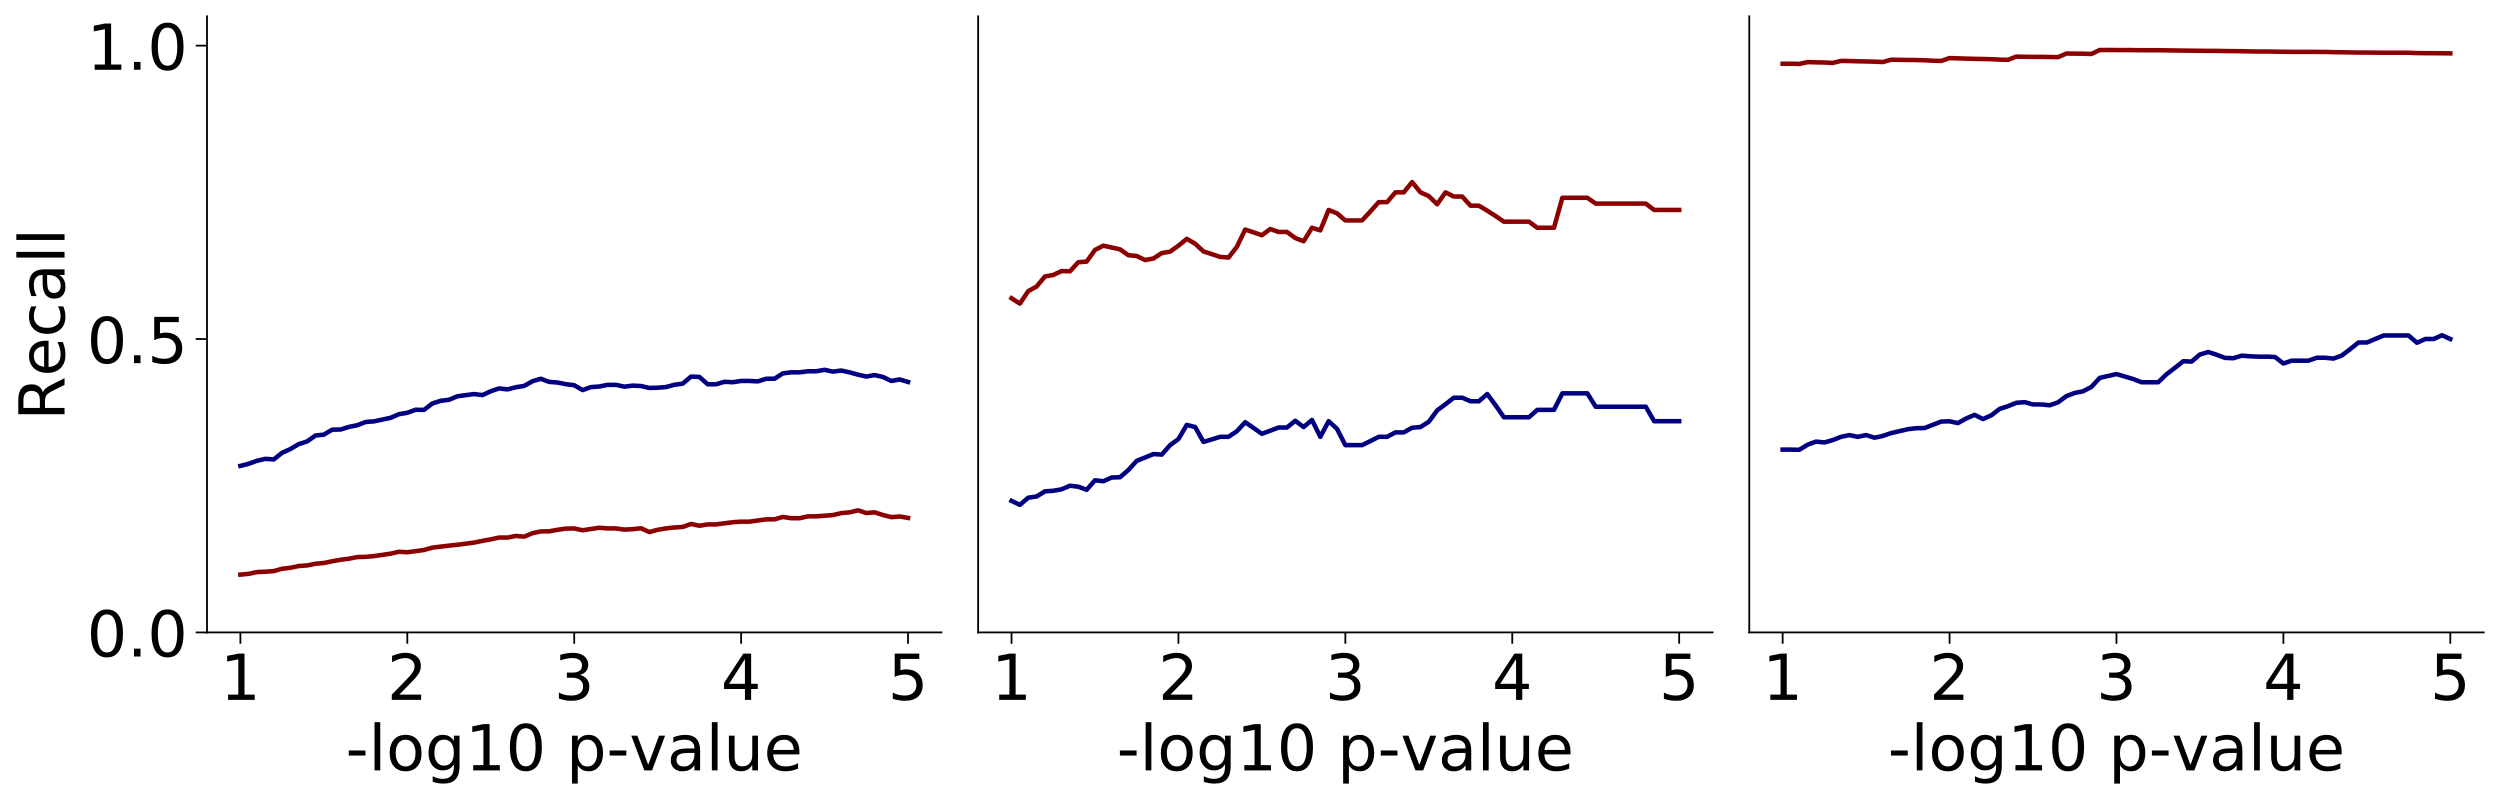
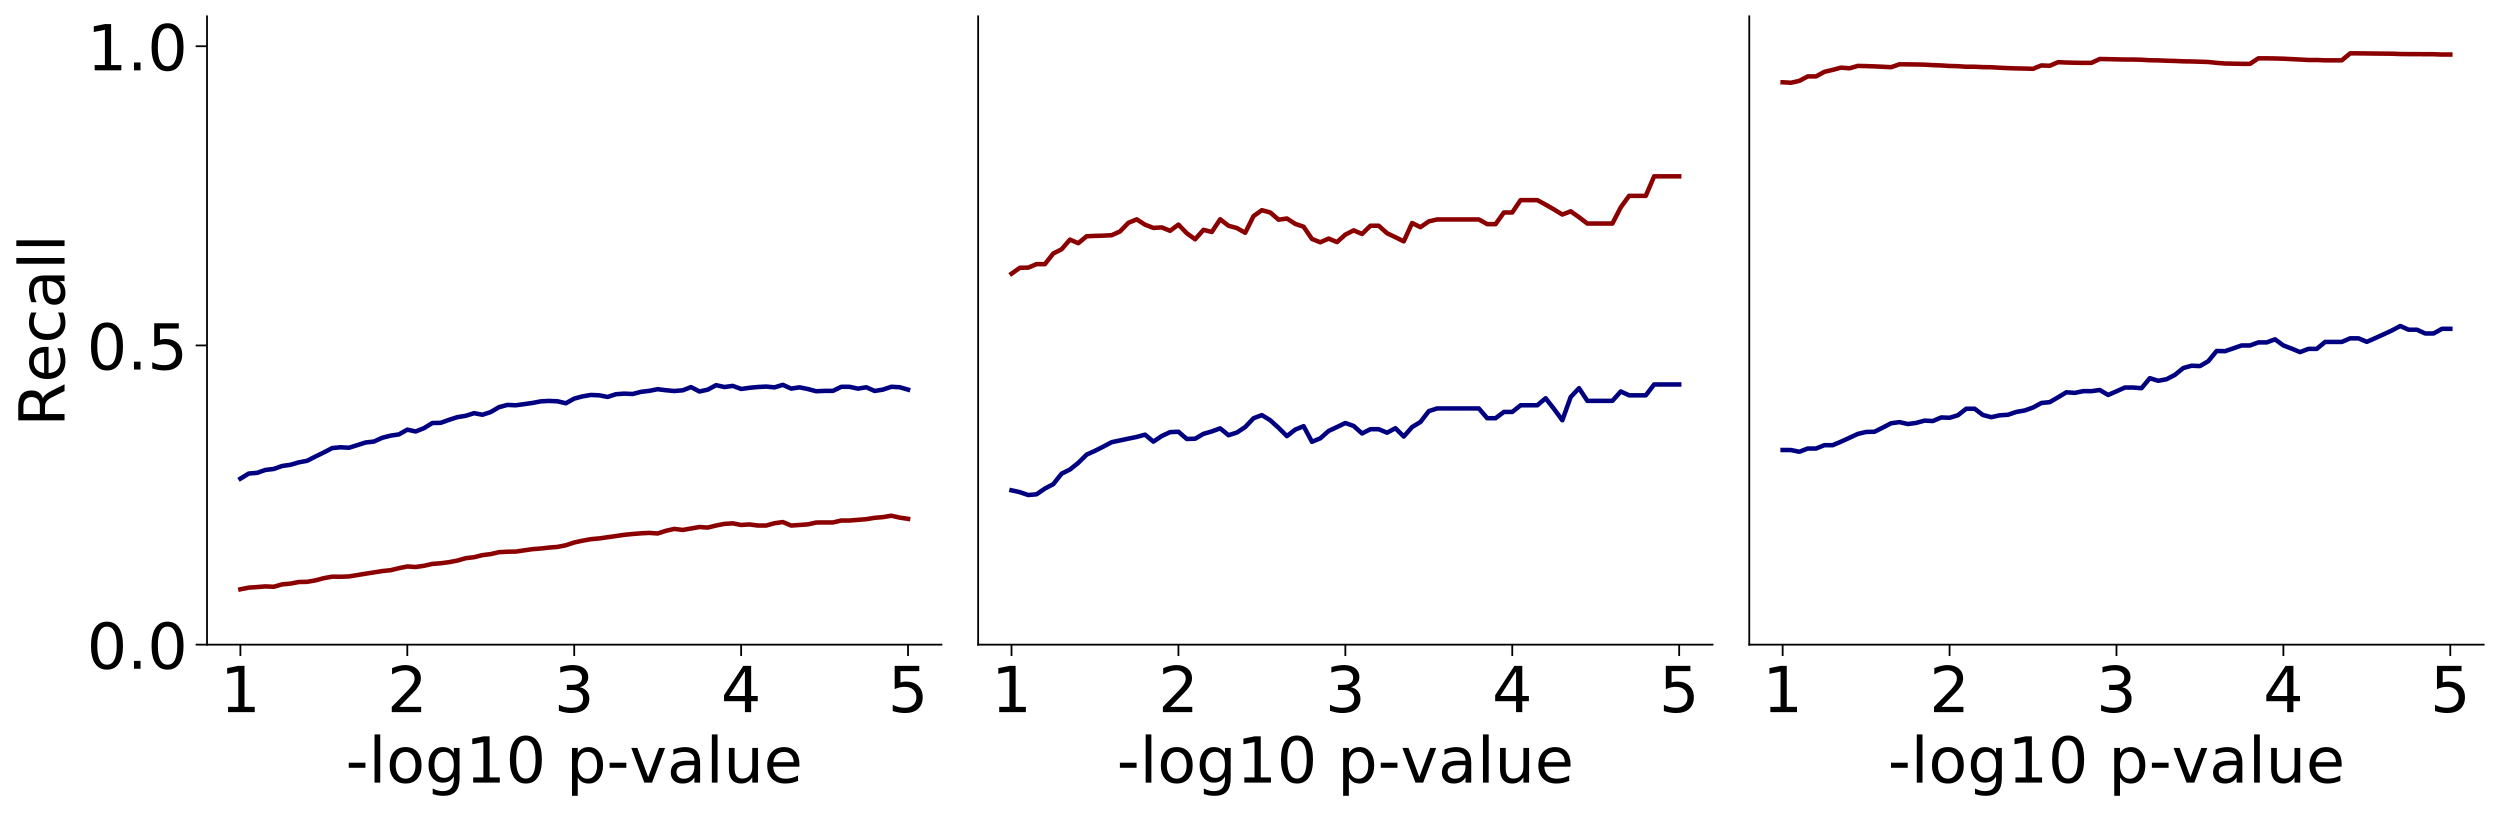
- <svg xmlns="http://www.w3.org/2000/svg" xmlns:xlink="http://www.w3.org/1999/xlink" height="352.897pt" version="1.1" viewBox="0 0 1102.928 352.897" width="1102.928pt">
+ <svg xmlns="http://www.w3.org/2000/svg" xmlns:xlink="http://www.w3.org/1999/xlink" height="358.298pt" version="1.1" viewBox="0 0 1102.928 358.298" width="1102.928pt">
  <defs>
    <style type="text/css">
*{stroke-linecap:butt;stroke-linejoin:round;}
  </style>
  </defs>
  <g id="figure_1">
    <g id="patch_1">
-       <path d="M 0 352.897  L 1102.928 352.897  L 1102.928 0  L 0 0  z " style="fill:none;" />
+       <path d="M 0 358.298  L 1102.928 358.298  L 1102.928 0  L 0 0  z " style="fill:none;" />
    </g>
    <g id="axes_1">
      <g id="patch_2">
-         <path d="M 91.328 279  L 415.327 279  L 415.327 7.2  L 91.328 7.2  z " style="fill:none;" />
+         <path d="M 91.328 284.4  L 415.327 284.4  L 415.327 7.2  L 91.328 7.2  z " style="fill:none;" />
      </g>
      <g id="matplotlib.axis_1">
        <g id="xtick_1">
          <g id="line2d_1">
            <defs>
-               <path d="M 0 0  L 0 5  " id="mb672f79614" style="stroke:#000000;stroke-width:0.8;" />
-             </defs>
-             <g>
-               <use style="stroke:#000000;stroke-width:0.8;" x="106.055" xlink:href="#mb672f79614" y="279" />
+               <path d="M 0 0  L 0 5  " id="mef71136b07" style="stroke:#000000;stroke-width:0.8;" />
+             </defs>
+             <g>
+               <use style="stroke:#000000;stroke-width:0.8;" x="106.055" xlink:href="#mef71136b07" y="284.4" />
            </g>
          </g>
          <g id="text_1">
            <defs>
              <path d="M 12.406 8.297  L 28.516 8.297  L 28.516 63.922  L 10.984 60.406  L 10.984 69.391  L 28.422 72.906  L 38.281 72.906  L 38.281 8.297  L 54.391 8.297  L 54.391 0  L 12.406 0  z " id="DejaVuSans-49" />
            </defs>
-             <g transform="translate(97.14727 308.7756)scale(0.28 -0.28)">
+             <g transform="translate(97.14727 314.1756)scale(0.28 -0.28)">
              <use xlink:href="#DejaVuSans-49" />
            </g>
          </g>
        </g>
        <g id="xtick_2">
          <g id="line2d_2">
            <g>
-               <use style="stroke:#000000;stroke-width:0.8;" x="179.691" xlink:href="#mb672f79614" y="279" />
+               <use style="stroke:#000000;stroke-width:0.8;" x="179.691" xlink:href="#mef71136b07" y="284.4" />
            </g>
          </g>
          <g id="text_2">
            <defs>
              <path d="M 19.188 8.297  L 53.609 8.297  L 53.609 0  L 7.328 0  L 7.328 8.297  Q 12.938 14.109 22.625 23.891  Q 32.328 33.688 34.812 36.531  Q 39.547 41.844 41.422 45.531  Q 43.312 49.219 43.312 52.781  Q 43.312 58.594 39.234 62.25  Q 35.156 65.922 28.609 65.922  Q 23.969 65.922 18.812 64.312  Q 13.672 62.703 7.812 59.422  L 7.812 69.391  Q 13.766 71.781 18.938 73  Q 24.125 74.219 28.422 74.219  Q 39.75 74.219 46.484 68.547  Q 53.219 62.891 53.219 53.422  Q 53.219 48.922 51.531 44.891  Q 49.859 40.875 45.406 35.406  Q 44.188 33.984 37.641 27.219  Q 31.109 20.453 19.188 8.297  z " id="DejaVuSans-50" />
            </defs>
-             <g transform="translate(170.7836 308.7756)scale(0.28 -0.28)">
+             <g transform="translate(170.7836 314.1756)scale(0.28 -0.28)">
              <use xlink:href="#DejaVuSans-50" />
            </g>
          </g>
        </g>
        <g id="xtick_3">
          <g id="line2d_3">
            <g>
-               <use style="stroke:#000000;stroke-width:0.8;" x="253.327" xlink:href="#mb672f79614" y="279" />
+               <use style="stroke:#000000;stroke-width:0.8;" x="253.327" xlink:href="#mef71136b07" y="284.4" />
            </g>
          </g>
          <g id="text_3">
            <defs>
              <path d="M 40.578 39.312  Q 47.656 37.797 51.625 33  Q 55.609 28.219 55.609 21.188  Q 55.609 10.406 48.188 4.484  Q 40.766 -1.422 27.094 -1.422  Q 22.516 -1.422 17.656 -0.516  Q 12.797 0.391 7.625 2.203  L 7.625 11.719  Q 11.719 9.328 16.594 8.109  Q 21.484 6.891 26.812 6.891  Q 36.078 6.891 40.938 10.547  Q 45.797 14.203 45.797 21.188  Q 45.797 27.641 41.281 31.266  Q 36.766 34.906 28.719 34.906  L 20.219 34.906  L 20.219 43.016  L 29.109 43.016  Q 36.375 43.016 40.234 45.922  Q 44.094 48.828 44.094 54.297  Q 44.094 59.906 40.109 62.906  Q 36.141 65.922 28.719 65.922  Q 24.656 65.922 20.016 65.031  Q 15.375 64.156 9.812 62.312  L 9.812 71.094  Q 15.438 72.656 20.344 73.438  Q 25.25 74.219 29.594 74.219  Q 40.828 74.219 47.359 69.109  Q 53.906 64.016 53.906 55.328  Q 53.906 49.266 50.438 45.094  Q 46.969 40.922 40.578 39.312  z " id="DejaVuSans-51" />
            </defs>
-             <g transform="translate(244.42 308.7756)scale(0.28 -0.28)">
+             <g transform="translate(244.42 314.1756)scale(0.28 -0.28)">
              <use xlink:href="#DejaVuSans-51" />
            </g>
          </g>
        </g>
        <g id="xtick_4">
          <g id="line2d_4">
            <g>
-               <use style="stroke:#000000;stroke-width:0.8;" x="326.964" xlink:href="#mb672f79614" y="279" />
+               <use style="stroke:#000000;stroke-width:0.8;" x="326.964" xlink:href="#mef71136b07" y="284.4" />
            </g>
          </g>
          <g id="text_4">
            <defs>
              <path d="M 37.797 64.312  L 12.891 25.391  L 37.797 25.391  z M 35.203 72.906  L 47.609 72.906  L 47.609 25.391  L 58.016 25.391  L 58.016 17.188  L 47.609 17.188  L 47.609 0  L 37.797 0  L 37.797 17.188  L 4.891 17.188  L 4.891 26.703  z " id="DejaVuSans-52" />
            </defs>
-             <g transform="translate(318.0564 308.7756)scale(0.28 -0.28)">
+             <g transform="translate(318.0564 314.1756)scale(0.28 -0.28)">
              <use xlink:href="#DejaVuSans-52" />
            </g>
          </g>
        </g>
        <g id="xtick_5">
          <g id="line2d_5">
            <g>
-               <use style="stroke:#000000;stroke-width:0.8;" x="400.6" xlink:href="#mb672f79614" y="279" />
+               <use style="stroke:#000000;stroke-width:0.8;" x="400.6" xlink:href="#mef71136b07" y="284.4" />
            </g>
          </g>
          <g id="text_5">
            <defs>
              <path d="M 10.797 72.906  L 49.516 72.906  L 49.516 64.594  L 19.828 64.594  L 19.828 46.734  Q 21.969 47.469 24.109 47.828  Q 26.266 48.188 28.422 48.188  Q 40.625 48.188 47.75 41.5  Q 54.891 34.812 54.891 23.391  Q 54.891 11.625 47.562 5.094  Q 40.234 -1.422 26.906 -1.422  Q 22.312 -1.422 17.547 -0.641  Q 12.797 0.141 7.719 1.703  L 7.719 11.625  Q 12.109 9.234 16.797 8.062  Q 21.484 6.891 26.703 6.891  Q 35.156 6.891 40.078 11.328  Q 45.016 15.766 45.016 23.391  Q 45.016 31 40.078 35.438  Q 35.156 39.891 26.703 39.891  Q 22.75 39.891 18.812 39.016  Q 14.891 38.141 10.797 36.281  z " id="DejaVuSans-53" />
            </defs>
-             <g transform="translate(391.6927 308.7756)scale(0.28 -0.28)">
+             <g transform="translate(391.6927 314.1756)scale(0.28 -0.28)">
              <use xlink:href="#DejaVuSans-53" />
            </g>
          </g>
        </g>
        <g id="text_6">
          <defs>
            <path d="M 4.891 31.391  L 31.203 31.391  L 31.203 23.391  L 4.891 23.391  z " id="DejaVuSans-45" />
            <path d="M 9.422 75.984  L 18.406 75.984  L 18.406 0  L 9.422 0  z " id="DejaVuSans-108" />
            <path d="M 30.609 48.391  Q 23.391 48.391 19.188 42.75  Q 14.984 37.109 14.984 27.297  Q 14.984 17.484 19.156 11.844  Q 23.344 6.203 30.609 6.203  Q 37.797 6.203 41.984 11.859  Q 46.188 17.531 46.188 27.297  Q 46.188 37.016 41.984 42.703  Q 37.797 48.391 30.609 48.391  z M 30.609 56  Q 42.328 56 49.016 48.375  Q 55.719 40.766 55.719 27.297  Q 55.719 13.875 49.016 6.219  Q 42.328 -1.422 30.609 -1.422  Q 18.844 -1.422 12.172 6.219  Q 5.516 13.875 5.516 27.297  Q 5.516 40.766 12.172 48.375  Q 18.844 56 30.609 56  z " id="DejaVuSans-111" />
            <path d="M 45.406 27.984  Q 45.406 37.75 41.375 43.109  Q 37.359 48.484 30.078 48.484  Q 22.859 48.484 18.828 43.109  Q 14.797 37.75 14.797 27.984  Q 14.797 18.266 18.828 12.891  Q 22.859 7.516 30.078 7.516  Q 37.359 7.516 41.375 12.891  Q 45.406 18.266 45.406 27.984  z M 54.391 6.781  Q 54.391 -7.172 48.188 -13.984  Q 42 -20.797 29.203 -20.797  Q 24.469 -20.797 20.266 -20.094  Q 16.062 -19.391 12.109 -17.922  L 12.109 -9.188  Q 16.062 -11.328 19.922 -12.344  Q 23.781 -13.375 27.781 -13.375  Q 36.625 -13.375 41.016 -8.766  Q 45.406 -4.156 45.406 5.172  L 45.406 9.625  Q 42.625 4.781 38.281 2.391  Q 33.938 0 27.875 0  Q 17.828 0 11.672 7.656  Q 5.516 15.328 5.516 27.984  Q 5.516 40.672 11.672 48.328  Q 17.828 56 27.875 56  Q 33.938 56 38.281 53.609  Q 42.625 51.219 45.406 46.391  L 45.406 54.688  L 54.391 54.688  z " id="DejaVuSans-103" />
            <path d="M 31.781 66.406  Q 24.172 66.406 20.328 58.906  Q 16.5 51.422 16.5 36.375  Q 16.5 21.391 20.328 13.891  Q 24.172 6.391 31.781 6.391  Q 39.453 6.391 43.281 13.891  Q 47.125 21.391 47.125 36.375  Q 47.125 51.422 43.281 58.906  Q 39.453 66.406 31.781 66.406  z M 31.781 74.219  Q 44.047 74.219 50.516 64.516  Q 56.984 54.828 56.984 36.375  Q 56.984 17.969 50.516 8.266  Q 44.047 -1.422 31.781 -1.422  Q 19.531 -1.422 13.062 8.266  Q 6.594 17.969 6.594 36.375  Q 6.594 54.828 13.062 64.516  Q 19.531 74.219 31.781 74.219  z " id="DejaVuSans-48" />
            <path id="DejaVuSans-32" />
            <path d="M 18.109 8.203  L 18.109 -20.797  L 9.078 -20.797  L 9.078 54.688  L 18.109 54.688  L 18.109 46.391  Q 20.953 51.266 25.266 53.625  Q 29.594 56 35.594 56  Q 45.562 56 51.781 48.094  Q 58.016 40.188 58.016 27.297  Q 58.016 14.406 51.781 6.484  Q 45.562 -1.422 35.594 -1.422  Q 29.594 -1.422 25.266 0.953  Q 20.953 3.328 18.109 8.203  z M 48.688 27.297  Q 48.688 37.203 44.609 42.844  Q 40.531 48.484 33.406 48.484  Q 26.266 48.484 22.188 42.844  Q 18.109 37.203 18.109 27.297  Q 18.109 17.391 22.188 11.75  Q 26.266 6.109 33.406 6.109  Q 40.531 6.109 44.609 11.75  Q 48.688 17.391 48.688 27.297  z " id="DejaVuSans-112" />
            <path d="M 2.984 54.688  L 12.5 54.688  L 29.594 8.797  L 46.688 54.688  L 56.203 54.688  L 35.688 0  L 23.484 0  z " id="DejaVuSans-118" />
            <path d="M 34.281 27.484  Q 23.391 27.484 19.188 25  Q 14.984 22.516 14.984 16.5  Q 14.984 11.719 18.141 8.906  Q 21.297 6.109 26.703 6.109  Q 34.188 6.109 38.703 11.406  Q 43.219 16.703 43.219 25.484  L 43.219 27.484  z M 52.203 31.203  L 52.203 0  L 43.219 0  L 43.219 8.297  Q 40.141 3.328 35.547 0.953  Q 30.953 -1.422 24.312 -1.422  Q 15.922 -1.422 10.953 3.297  Q 6 8.016 6 15.922  Q 6 25.141 12.172 29.828  Q 18.359 34.516 30.609 34.516  L 43.219 34.516  L 43.219 35.406  Q 43.219 41.609 39.141 45  Q 35.062 48.391 27.688 48.391  Q 23 48.391 18.547 47.266  Q 14.109 46.141 10.016 43.891  L 10.016 52.203  Q 14.938 54.109 19.578 55.047  Q 24.219 56 28.609 56  Q 40.484 56 46.344 49.844  Q 52.203 43.703 52.203 31.203  z " id="DejaVuSans-97" />
            <path d="M 8.5 21.578  L 8.5 54.688  L 17.484 54.688  L 17.484 21.922  Q 17.484 14.156 20.5 10.266  Q 23.531 6.391 29.594 6.391  Q 36.859 6.391 41.078 11.031  Q 45.312 15.672 45.312 23.688  L 45.312 54.688  L 54.297 54.688  L 54.297 0  L 45.312 0  L 45.312 8.406  Q 42.047 3.422 37.719 1  Q 33.406 -1.422 27.688 -1.422  Q 18.266 -1.422 13.375 4.438  Q 8.5 10.297 8.5 21.578  z M 31.109 56  z " id="DejaVuSans-117" />
            <path d="M 56.203 29.594  L 56.203 25.203  L 14.891 25.203  Q 15.484 15.922 20.484 11.062  Q 25.484 6.203 34.422 6.203  Q 39.594 6.203 44.453 7.469  Q 49.312 8.734 54.109 11.281  L 54.109 2.781  Q 49.266 0.734 44.188 -0.344  Q 39.109 -1.422 33.891 -1.422  Q 20.797 -1.422 13.156 6.188  Q 5.516 13.812 5.516 26.812  Q 5.516 40.234 12.766 48.109  Q 20.016 56 32.328 56  Q 43.359 56 49.781 48.891  Q 56.203 41.797 56.203 29.594  z M 47.219 32.234  Q 47.125 39.594 43.094 43.984  Q 39.062 48.391 32.422 48.391  Q 24.906 48.391 20.391 44.141  Q 15.875 39.891 15.188 32.172  z " id="DejaVuSans-101" />
          </defs>
-           <g transform="translate(152.4925 339.8744)scale(0.28 -0.28)">
+           <g transform="translate(152.4925 345.2744)scale(0.28 -0.28)">
            <use xlink:href="#DejaVuSans-45" />
            <use x="36.084" xlink:href="#DejaVuSans-108" />
            <use x="63.867" xlink:href="#DejaVuSans-111" />
            <use x="125.049" xlink:href="#DejaVuSans-103" />
            <use x="188.525" xlink:href="#DejaVuSans-49" />
            <use x="252.148" xlink:href="#DejaVuSans-48" />
            <use x="315.771" xlink:href="#DejaVuSans-32" />
            <use x="347.559" xlink:href="#DejaVuSans-112" />
            <use x="411.035" xlink:href="#DejaVuSans-45" />
            <use x="447.088" xlink:href="#DejaVuSans-118" />
            <use x="506.268" xlink:href="#DejaVuSans-97" />
            <use x="567.547" xlink:href="#DejaVuSans-108" />
            <use x="595.33" xlink:href="#DejaVuSans-117" />
            <use x="658.709" xlink:href="#DejaVuSans-101" />
          </g>
        </g>
      </g>
      <g id="matplotlib.axis_2">
        <g id="ytick_1">
          <g id="line2d_6">
            <defs>
-               <path d="M 0 0  L -5 0  " id="mcc8c3545c9" style="stroke:#000000;stroke-width:0.8;" />
-             </defs>
-             <g>
-               <use style="stroke:#000000;stroke-width:0.8;" x="91.328" xlink:href="#mcc8c3545c9" y="279" />
+               <path d="M 0 0  L -5 0  " id="mc420acfcab" style="stroke:#000000;stroke-width:0.8;" />
+             </defs>
+             <g>
+               <use style="stroke:#000000;stroke-width:0.8;" x="91.328" xlink:href="#mc420acfcab" y="284.4" />
            </g>
          </g>
          <g id="text_7">
            <defs>
              <path d="M 10.688 12.406  L 21 12.406  L 21 0  L 10.688 0  z " id="DejaVuSans-46" />
            </defs>
-             <g transform="translate(38.29875 289.6378)scale(0.28 -0.28)">
+             <g transform="translate(38.29875 295.0378)scale(0.28 -0.28)">
              <use xlink:href="#DejaVuSans-48" />
              <use x="63.623" xlink:href="#DejaVuSans-46" />
              <use x="95.41" xlink:href="#DejaVuSans-48" />
            </g>
          </g>
        </g>
        <g id="ytick_2">
          <g id="line2d_7">
            <g>
-               <use style="stroke:#000000;stroke-width:0.8;" x="91.328" xlink:href="#mcc8c3545c9" y="149.571" />
+               <use style="stroke:#000000;stroke-width:0.8;" x="91.328" xlink:href="#mc420acfcab" y="152.4" />
            </g>
          </g>
          <g id="text_8">
-             <g transform="translate(38.29875 160.2092)scale(0.28 -0.28)">
+             <g transform="translate(38.29875 163.0378)scale(0.28 -0.28)">
              <use xlink:href="#DejaVuSans-48" />
              <use x="63.623" xlink:href="#DejaVuSans-46" />
              <use x="95.41" xlink:href="#DejaVuSans-53" />
            </g>
          </g>
        </g>
        <g id="ytick_3">
          <g id="line2d_8">
            <g>
-               <use style="stroke:#000000;stroke-width:0.8;" x="91.328" xlink:href="#mcc8c3545c9" y="20.143" />
+               <use style="stroke:#000000;stroke-width:0.8;" x="91.328" xlink:href="#mc420acfcab" y="20.4" />
            </g>
          </g>
          <g id="text_9">
-             <g transform="translate(38.29875 30.78067)scale(0.28 -0.28)">
+             <g transform="translate(38.29875 31.03781)scale(0.28 -0.28)">
              <use xlink:href="#DejaVuSans-49" />
              <use x="63.623" xlink:href="#DejaVuSans-46" />
              <use x="95.41" xlink:href="#DejaVuSans-48" />
            </g>
          </g>
        </g>
        <g id="text_10">
          <defs>
            <path d="M 44.391 34.188  Q 47.562 33.109 50.562 29.594  Q 53.562 26.078 56.594 19.922  L 66.609 0  L 56 0  L 46.688 18.703  Q 43.062 26.031 39.672 28.422  Q 36.281 30.812 30.422 30.812  L 19.672 30.812  L 19.672 0  L 9.812 0  L 9.812 72.906  L 32.078 72.906  Q 44.578 72.906 50.734 67.672  Q 56.891 62.453 56.891 51.906  Q 56.891 45.016 53.688 40.469  Q 50.484 35.938 44.391 34.188  z M 19.672 64.797  L 19.672 38.922  L 32.078 38.922  Q 39.203 38.922 42.844 42.219  Q 46.484 45.516 46.484 51.906  Q 46.484 58.297 42.844 61.547  Q 39.203 64.797 32.078 64.797  z " id="DejaVuSans-82" />
            <path d="M 48.781 52.594  L 48.781 44.188  Q 44.969 46.297 41.141 47.344  Q 37.312 48.391 33.406 48.391  Q 24.656 48.391 19.812 42.844  Q 14.984 37.312 14.984 27.297  Q 14.984 17.281 19.812 11.734  Q 24.656 6.203 33.406 6.203  Q 37.312 6.203 41.141 7.25  Q 44.969 8.297 48.781 10.406  L 48.781 2.094  Q 45.016 0.344 40.984 -0.531  Q 36.969 -1.422 32.422 -1.422  Q 20.062 -1.422 12.781 6.344  Q 5.516 14.109 5.516 27.297  Q 5.516 40.672 12.859 48.328  Q 20.219 56 33.016 56  Q 37.156 56 41.109 55.141  Q 45.062 54.297 48.781 52.594  z " id="DejaVuSans-99" />
          </defs>
-           <g transform="translate(28.47563 185.4894)rotate(-90)scale(0.28 -0.28)">
+           <g transform="translate(28.47563 188.1894)rotate(-90)scale(0.28 -0.28)">
            <use xlink:href="#DejaVuSans-82" />
            <use x="69.42" xlink:href="#DejaVuSans-101" />
            <use x="130.943" xlink:href="#DejaVuSans-99" />
            <use x="185.924" xlink:href="#DejaVuSans-97" />
            <use x="247.203" xlink:href="#DejaVuSans-108" />
            <use x="274.986" xlink:href="#DejaVuSans-108" />
          </g>
        </g>
      </g>
      <g id="line2d_9">
-         <path clip-path="url(#p7efee963a6)" d="M 106.055 253.503  L 109.737 253.159  L 113.418 252.38  L 117.1 252.222  L 120.782 251.955  L 124.464 250.907  L 128.146 250.469  L 131.827 249.705  L 135.509 249.448  L 139.191 248.714  L 142.873 248.376  L 146.555 247.605  L 150.237 246.945  L 153.918 246.487  L 157.6 245.764  L 161.282 245.662  L 164.964 245.322  L 168.646 244.799  L 172.327 244.259  L 176.009 243.416  L 179.691 243.637  L 183.373 243.147  L 187.055 242.644  L 190.737 241.593  L 194.418 241.155  L 198.1 240.708  L 201.782 240.329  L 205.464 239.852  L 209.146 239.363  L 212.827 238.605  L 216.509 237.951  L 220.191 237.139  L 223.873 237.165  L 227.555 236.448  L 231.237 236.756  L 234.918 235.236  L 238.6 234.435  L 242.282 234.403  L 245.964 233.725  L 249.646 233.202  L 253.327 233.139  L 257.009 233.936  L 260.691 233.382  L 264.373 232.814  L 268.055 233.127  L 271.737 233.127  L 275.418 233.645  L 279.1 233.45  L 282.782 233.056  L 286.464 234.722  L 290.146 233.729  L 293.827 233.112  L 297.509 232.691  L 301.191 232.477  L 304.873 231.154  L 308.555 231.935  L 312.237 231.35  L 315.918 231.35  L 319.6 230.871  L 323.282 230.382  L 326.964 230.134  L 330.646 230.134  L 334.327 229.63  L 338.009 229.116  L 341.691 229.116  L 345.373 228.055  L 349.055 228.628  L 352.737 228.628  L 356.418 227.797  L 360.1 227.797  L 363.782 227.515  L 367.464 227.229  L 371.146 226.351  L 374.827 226.052  L 378.509 225.134  L 382.191 226.326  L 385.873 226.018  L 389.555 227.229  L 393.237 228.153  L 396.918 227.849  L 400.6 228.491  " style="fill:none;stroke:#8b0000;stroke-linecap:square;stroke-width:2;" />
+         <path clip-path="url(#pf574d2f4e0)" d="M 106.055 259.986  L 109.737 259.237  L 113.418 258.991  L 117.1 258.709  L 120.782 258.866  L 124.464 257.81  L 128.146 257.471  L 131.827 256.766  L 135.509 256.69  L 139.191 256.041  L 142.873 255.067  L 146.555 254.4  L 150.237 254.45  L 153.918 254.31  L 157.6 253.716  L 161.282 253.098  L 164.964 252.528  L 168.646 251.936  L 172.327 251.558  L 176.009 250.67  L 179.691 249.908  L 183.373 250.14  L 187.055 249.609  L 190.737 248.781  L 194.418 248.496  L 198.1 248.011  L 201.782 247.309  L 205.464 246.258  L 209.146 245.821  L 212.827 244.916  L 216.509 244.447  L 220.191 243.6  L 223.873 243.406  L 227.555 243.333  L 231.237 242.805  L 234.918 242.263  L 238.6 241.987  L 242.282 241.566  L 245.964 241.28  L 249.646 240.549  L 253.327 239.327  L 257.009 238.528  L 260.691 237.868  L 264.373 237.53  L 268.055 237.015  L 271.737 236.489  L 275.418 235.951  L 279.1 235.585  L 282.782 235.284  L 286.464 235.093  L 290.146 235.357  L 293.827 234.165  L 297.509 233.338  L 301.191 233.8  L 304.873 233.159  L 308.555 232.503  L 312.237 232.748  L 315.918 231.834  L 319.6 231.126  L 323.282 230.886  L 326.964 231.6  L 330.646 231.359  L 334.327 231.844  L 338.009 231.85  L 341.691 230.835  L 345.373 230.312  L 349.055 231.863  L 352.737 231.6  L 356.418 231.335  L 360.1 230.522  L 363.782 230.494  L 367.464 230.494  L 371.146 229.634  L 374.827 229.634  L 378.509 229.341  L 382.191 229.045  L 385.873 228.443  L 389.555 228.138  L 393.237 227.516  L 396.918 228.355  L 400.6 228.9  " style="fill:none;stroke:#8b0000;stroke-linecap:square;stroke-width:2;" />
      </g>
      <g id="line2d_10">
-         <path clip-path="url(#p7efee963a6)" d="M 106.055 205.535  L 109.737 204.595  L 113.418 203.271  L 117.1 202.423  L 120.782 202.695  L 124.464 199.738  L 128.146 198.075  L 131.827 195.91  L 135.509 194.721  L 139.191 192.143  L 142.873 191.751  L 146.555 189.555  L 150.237 189.489  L 153.918 188.337  L 157.6 187.601  L 161.282 186.177  L 164.964 185.891  L 168.646 185.114  L 172.327 184.313  L 176.009 182.714  L 179.691 182.105  L 183.373 180.763  L 187.055 180.838  L 190.737 178.001  L 194.418 176.82  L 198.1 176.376  L 201.782 174.826  L 205.464 174.339  L 209.146 173.839  L 212.827 174.303  L 216.509 172.609  L 220.191 171.356  L 223.873 171.797  L 227.555 170.847  L 231.237 170.244  L 234.918 168.194  L 238.6 167.113  L 242.282 168.477  L 245.964 168.764  L 249.646 169.484  L 253.327 169.954  L 257.009 172.104  L 260.691 170.789  L 264.373 170.516  L 268.055 169.778  L 271.737 169.778  L 275.418 170.59  L 279.1 170.124  L 282.782 170.302  L 286.464 171.143  L 290.146 171.046  L 293.827 170.751  L 297.509 169.758  L 301.191 169.254  L 304.873 166.133  L 308.555 166.292  L 312.237 169.533  L 315.918 169.533  L 319.6 168.433  L 323.282 168.624  L 326.964 168.061  L 330.646 168.061  L 334.327 168.252  L 338.009 167.098  L 341.691 167.098  L 345.373 164.717  L 349.055 164.263  L 352.737 164.263  L 356.418 163.794  L 360.1 163.794  L 363.782 163.158  L 367.464 163.952  L 371.146 163.465  L 374.827 164.279  L 378.509 165.282  L 382.191 166.126  L 385.873 165.466  L 389.555 166.321  L 393.237 168.061  L 396.918 167.397  L 400.6 168.512  " style="fill:none;stroke:#000080;stroke-linecap:square;stroke-width:2;" />
+         <path clip-path="url(#pf574d2f4e0)" d="M 106.055 211.159  L 109.737 208.911  L 113.418 208.602  L 117.1 207.326  L 120.782 206.887  L 124.464 205.58  L 128.146 205.056  L 131.827 203.966  L 135.509 203.285  L 139.191 201.384  L 142.873 199.6  L 146.555 197.673  L 150.237 197.324  L 153.918 197.535  L 157.6 196.4  L 161.282 195.219  L 164.964 194.796  L 168.646 193.133  L 172.327 192.189  L 176.009 191.643  L 179.691 189.546  L 183.373 190.354  L 187.055 188.896  L 190.737 186.622  L 194.418 186.544  L 198.1 185.222  L 201.782 184.036  L 205.464 183.437  L 209.146 182.28  L 212.827 182.981  L 216.509 181.777  L 220.191 179.6  L 223.873 178.636  L 227.555 178.8  L 231.237 178.291  L 234.918 177.768  L 238.6 177.069  L 242.282 176.877  L 245.964 177.04  L 249.646 177.905  L 253.327 175.856  L 257.009 174.868  L 260.691 174.242  L 264.373 174.4  L 268.055 175.125  L 271.737 173.911  L 275.418 173.658  L 279.1 173.819  L 282.782 172.865  L 286.464 172.431  L 290.146 171.704  L 293.827 172.173  L 297.509 172.499  L 301.191 172.2  L 304.873 170.78  L 308.555 172.708  L 312.237 171.913  L 315.918 169.922  L 319.6 170.75  L 323.282 170.238  L 326.964 171.6  L 330.646 171.085  L 334.327 170.733  L 338.009 170.542  L 341.691 170.893  L 345.373 169.785  L 349.055 171.445  L 352.737 170.88  L 356.418 171.636  L 360.1 172.604  L 363.782 172.442  L 367.464 172.442  L 371.146 170.655  L 374.827 170.655  L 378.509 171.459  L 382.191 170.852  L 385.873 172.487  L 389.555 171.875  L 393.237 170.632  L 396.918 170.836  L 400.6 171.9  " style="fill:none;stroke:#000080;stroke-linecap:square;stroke-width:2;" />
      </g>
      <g id="patch_3">
-         <path d="M 91.328 279  L 91.328 7.2  " style="fill:none;stroke:#000000;stroke-linecap:square;stroke-linejoin:miter;stroke-width:0.8;" />
+         <path d="M 91.328 284.4  L 91.328 7.2  " style="fill:none;stroke:#000000;stroke-linecap:square;stroke-linejoin:miter;stroke-width:0.8;" />
      </g>
      <g id="patch_4">
-         <path d="M 91.328 279  L 415.327 279  " style="fill:none;stroke:#000000;stroke-linecap:square;stroke-linejoin:miter;stroke-width:0.8;" />
+         <path d="M 91.328 284.4  L 415.327 284.4  " style="fill:none;stroke:#000000;stroke-linecap:square;stroke-linejoin:miter;stroke-width:0.8;" />
      </g>
    </g>
    <g id="axes_2">
      <g id="patch_5">
-         <path d="M 431.527 279  L 755.528 279  L 755.528 7.2  L 431.527 7.2  z " style="fill:none;" />
+         <path d="M 431.527 284.4  L 755.528 284.4  L 755.528 7.2  L 431.527 7.2  z " style="fill:none;" />
      </g>
      <g id="matplotlib.axis_3">
        <g id="xtick_6">
          <g id="line2d_11">
            <g>
-               <use style="stroke:#000000;stroke-width:0.8;" x="446.255" xlink:href="#mb672f79614" y="279" />
+               <use style="stroke:#000000;stroke-width:0.8;" x="446.255" xlink:href="#mef71136b07" y="284.4" />
            </g>
          </g>
          <g id="text_11">
-             <g transform="translate(437.3473 308.7756)scale(0.28 -0.28)">
+             <g transform="translate(437.3473 314.1756)scale(0.28 -0.28)">
              <use xlink:href="#DejaVuSans-49" />
            </g>
          </g>
        </g>
        <g id="xtick_7">
          <g id="line2d_12">
            <g>
-               <use style="stroke:#000000;stroke-width:0.8;" x="519.891" xlink:href="#mb672f79614" y="279" />
+               <use style="stroke:#000000;stroke-width:0.8;" x="519.891" xlink:href="#mef71136b07" y="284.4" />
            </g>
          </g>
          <g id="text_12">
-             <g transform="translate(510.9836 308.7756)scale(0.28 -0.28)">
+             <g transform="translate(510.9836 314.1756)scale(0.28 -0.28)">
              <use xlink:href="#DejaVuSans-50" />
            </g>
          </g>
        </g>
        <g id="xtick_8">
          <g id="line2d_13">
            <g>
-               <use style="stroke:#000000;stroke-width:0.8;" x="593.528" xlink:href="#mb672f79614" y="279" />
+               <use style="stroke:#000000;stroke-width:0.8;" x="593.528" xlink:href="#mef71136b07" y="284.4" />
            </g>
          </g>
          <g id="text_13">
-             <g transform="translate(584.62 308.7756)scale(0.28 -0.28)">
+             <g transform="translate(584.62 314.1756)scale(0.28 -0.28)">
              <use xlink:href="#DejaVuSans-51" />
            </g>
          </g>
        </g>
        <g id="xtick_9">
          <g id="line2d_14">
            <g>
-               <use style="stroke:#000000;stroke-width:0.8;" x="667.164" xlink:href="#mb672f79614" y="279" />
+               <use style="stroke:#000000;stroke-width:0.8;" x="667.164" xlink:href="#mef71136b07" y="284.4" />
            </g>
          </g>
          <g id="text_14">
-             <g transform="translate(658.2564 308.7756)scale(0.28 -0.28)">
+             <g transform="translate(658.2564 314.1756)scale(0.28 -0.28)">
              <use xlink:href="#DejaVuSans-52" />
            </g>
          </g>
        </g>
        <g id="xtick_10">
          <g id="line2d_15">
            <g>
-               <use style="stroke:#000000;stroke-width:0.8;" x="740.8" xlink:href="#mb672f79614" y="279" />
+               <use style="stroke:#000000;stroke-width:0.8;" x="740.8" xlink:href="#mef71136b07" y="284.4" />
            </g>
          </g>
          <g id="text_15">
-             <g transform="translate(731.8927 308.7756)scale(0.28 -0.28)">
+             <g transform="translate(731.8927 314.1756)scale(0.28 -0.28)">
              <use xlink:href="#DejaVuSans-53" />
            </g>
          </g>
        </g>
        <g id="text_16">
-           <g transform="translate(492.6925 339.8744)scale(0.28 -0.28)">
+           <g transform="translate(492.6925 345.2744)scale(0.28 -0.28)">
            <use xlink:href="#DejaVuSans-45" />
            <use x="36.084" xlink:href="#DejaVuSans-108" />
            <use x="63.867" xlink:href="#DejaVuSans-111" />
            <use x="125.049" xlink:href="#DejaVuSans-103" />
            <use x="188.525" xlink:href="#DejaVuSans-49" />
            <use x="252.148" xlink:href="#DejaVuSans-48" />
            <use x="315.771" xlink:href="#DejaVuSans-32" />
            <use x="347.559" xlink:href="#DejaVuSans-112" />
            <use x="411.035" xlink:href="#DejaVuSans-45" />
            <use x="447.088" xlink:href="#DejaVuSans-118" />
            <use x="506.268" xlink:href="#DejaVuSans-97" />
            <use x="567.547" xlink:href="#DejaVuSans-108" />
            <use x="595.33" xlink:href="#DejaVuSans-117" />
            <use x="658.709" xlink:href="#DejaVuSans-101" />
          </g>
        </g>
      </g>
      <g id="matplotlib.axis_4">
        <g id="ytick_4" />
        <g id="ytick_5" />
        <g id="ytick_6" />
      </g>
      <g id="line2d_16">
-         <path clip-path="url(#pbdacb5070a)" d="M 446.255 131.579  L 449.937 133.94  L 453.618 128.44  L 457.3 126.411  L 460.982 121.988  L 464.664 121.305  L 468.346 119.582  L 472.027 119.703  L 475.709 115.694  L 479.391 115.417  L 483.073 110.263  L 486.755 108.39  L 490.437 109.19  L 494.118 109.994  L 497.8 112.592  L 501.482 112.941  L 505.164 114.725  L 508.846 114.042  L 512.528 111.658  L 516.209 111.018  L 519.891 108.39  L 523.573 105.376  L 527.255 107.507  L 530.937 110.911  L 534.618 112.105  L 538.3 113.331  L 541.982 113.619  L 545.664 108.894  L 549.346 101.277  L 553.028 102.506  L 556.709 103.774  L 560.391 101.036  L 564.073 102.32  L 567.755 102.32  L 571.437 105.014  L 575.118 106.429  L 578.8 100.478  L 582.482 101.635  L 586.164 92.623  L 589.846 94.102  L 593.528 97.249  L 597.209 97.249  L 600.891 97.249  L 604.573 93.298  L 608.255 89.171  L 611.937 89.171  L 615.618 84.857  L 619.3 84.857  L 622.982 80.342  L 626.664 84.857  L 630.346 86.516  L 634.028 90.104  L 637.709 84.857  L 641.391 86.706  L 645.073 86.706  L 648.755 90.74  L 652.437 90.74  L 656.118 92.946  L 659.8 95.295  L 663.482 97.8  L 667.164 97.8  L 670.846 97.8  L 674.528 97.8  L 678.209 100.478  L 681.891 100.478  L 685.573 100.478  L 689.255 87.254  L 692.937 87.254  L 696.618 87.254  L 700.3 87.254  L 703.982 89.835  L 707.664 89.835  L 711.346 89.835  L 715.028 89.835  L 718.709 89.835  L 722.391 89.835  L 726.073 89.835  L 729.755 92.623  L 733.437 92.623  L 737.118 92.623  L 740.8 92.623  " style="fill:none;stroke:#8b0000;stroke-linecap:square;stroke-width:2;" />
+         <path clip-path="url(#p91c6393c48)" d="M 446.255 120.744  L 449.937 118.131  L 453.618 118.08  L 457.3 116.523  L 460.982 116.53  L 464.664 111.841  L 468.346 109.971  L 472.027 105.717  L 475.709 107.286  L 479.391 104.238  L 483.073 104.062  L 486.755 103.968  L 490.437 103.768  L 494.118 102.114  L 497.8 98.302  L 501.482 96.764  L 505.164 99.137  L 508.846 100.543  L 512.528 100.327  L 516.209 101.821  L 519.891 99.092  L 523.573 102.9  L 527.255 105.561  L 530.937 101.4  L 534.618 102.331  L 538.3 96.737  L 541.982 99.6  L 545.664 100.603  L 549.346 102.686  L 553.028 95.319  L 556.709 92.729  L 560.391 93.733  L 564.073 96.922  L 567.755 96.4  L 571.437 98.775  L 575.118 100.019  L 578.8 105.417  L 582.482 106.883  L 586.164 105.257  L 589.846 106.8  L 593.528 103.511  L 597.209 101.631  L 600.891 103.224  L 604.573 99.6  L 608.255 99.6  L 611.937 102.9  L 615.618 104.655  L 619.3 106.487  L 622.982 98.4  L 626.664 100.214  L 630.346 97.668  L 634.028 96.821  L 637.709 96.821  L 641.391 96.821  L 645.073 96.821  L 648.755 96.821  L 652.437 96.821  L 656.118 98.886  L 659.8 98.886  L 663.482 93.733  L 667.164 93.733  L 670.846 88.286  L 674.528 88.286  L 678.209 88.286  L 681.891 90.282  L 685.573 92.4  L 689.255 94.65  L 692.937 93.228  L 696.618 95.829  L 700.3 98.622  L 703.982 98.622  L 707.664 98.622  L 711.346 98.622  L 715.028 91.477  L 718.709 86.4  L 722.391 86.4  L 726.073 86.4  L 729.755 77.791  L 733.437 77.791  L 737.118 77.791  L 740.8 77.791  " style="fill:none;stroke:#8b0000;stroke-linecap:square;stroke-width:2;" />
      </g>
      <g id="line2d_17">
-         <path clip-path="url(#pbdacb5070a)" d="M 446.255 220.96  L 449.937 222.727  L 453.618 219.569  L 457.3 219.054  L 460.982 216.761  L 464.664 216.517  L 468.346 215.864  L 472.027 214.286  L 475.709 214.72  L 479.391 216.083  L 483.073 211.889  L 486.755 212.325  L 490.437 210.662  L 494.118 210.542  L 497.8 207.352  L 501.482 203.296  L 505.164 201.841  L 508.846 200.328  L 512.528 200.558  L 516.209 196.386  L 519.891 193.695  L 523.573 187.453  L 527.255 188.4  L 530.937 194.955  L 534.618 193.85  L 538.3 192.714  L 541.982 192.714  L 545.664 190.249  L 549.346 186.275  L 553.028 188.792  L 556.709 191.387  L 560.391 190.018  L 564.073 188.605  L 567.755 188.605  L 571.437 185.642  L 575.118 188.4  L 578.8 185.276  L 582.482 192.714  L 586.164 185.811  L 589.846 189.192  L 593.528 196.386  L 597.209 196.386  L 600.891 196.386  L 604.573 194.59  L 608.255 192.714  L 611.937 192.714  L 615.618 190.753  L 619.3 190.753  L 622.982 188.701  L 626.664 188.4  L 630.346 186.077  L 634.028 181.054  L 637.709 178.333  L 641.391 175.457  L 645.073 175.457  L 648.755 177.026  L 652.437 177.026  L 656.118 173.839  L 659.8 178.797  L 663.482 184.086  L 667.164 184.086  L 670.846 184.086  L 674.528 184.086  L 678.209 180.813  L 681.891 180.813  L 685.573 180.813  L 689.255 173.54  L 692.937 173.54  L 696.618 173.54  L 700.3 173.54  L 703.982 179.44  L 707.664 179.44  L 711.346 179.44  L 715.028 179.44  L 718.709 179.44  L 722.391 179.44  L 726.073 179.44  L 729.755 185.811  L 733.437 185.811  L 737.118 185.811  L 740.8 185.811  " style="fill:none;stroke:#000080;stroke-linecap:square;stroke-width:2;" />
+         <path clip-path="url(#p91c6393c48)" d="M 446.255 216.31  L 449.937 217.131  L 453.618 218.4  L 457.3 218.062  L 460.982 215.53  L 464.664 213.607  L 468.346 208.971  L 472.027 207.132  L 475.709 204.197  L 479.391 200.562  L 483.073 198.879  L 486.755 197.033  L 490.437 195.077  L 494.118 194.305  L 497.8 193.515  L 501.482 192.764  L 505.164 191.768  L 508.846 194.829  L 512.528 192.363  L 516.209 190.643  L 519.891 190.477  L 523.573 193.65  L 527.255 193.561  L 530.937 191.4  L 534.618 190.331  L 538.3 188.978  L 541.982 192  L 545.664 190.83  L 549.346 188.4  L 553.028 184.508  L 556.709 183.14  L 560.391 185.4  L 564.073 188.748  L 567.755 192.4  L 571.437 189.525  L 575.118 188.019  L 578.8 194.908  L 582.482 193.366  L 586.164 190.114  L 589.846 188.4  L 593.528 186.622  L 597.209 187.938  L 600.891 191.224  L 604.573 189.36  L 608.255 189.36  L 611.937 190.9  L 615.618 188.911  L 619.3 192.574  L 622.982 188.4  L 626.664 186.167  L 630.346 181.376  L 634.028 180.189  L 637.709 180.189  L 641.391 180.189  L 645.073 180.189  L 648.755 180.189  L 652.437 180.189  L 656.118 184.508  L 659.8 184.508  L 663.482 181.733  L 667.164 181.733  L 670.846 178.8  L 674.528 178.8  L 678.209 178.8  L 681.891 175.694  L 685.573 180.4  L 689.255 185.4  L 692.937 175.159  L 696.618 171.257  L 700.3 176.844  L 703.982 176.844  L 707.664 176.844  L 711.346 176.844  L 715.028 172.708  L 718.709 174.4  L 722.391 174.4  L 726.073 174.4  L 729.755 169.617  L 733.437 169.617  L 737.118 169.617  L 740.8 169.617  " style="fill:none;stroke:#000080;stroke-linecap:square;stroke-width:2;" />
      </g>
      <g id="patch_6">
-         <path d="M 431.527 279  L 431.527 7.2  " style="fill:none;stroke:#000000;stroke-linecap:square;stroke-linejoin:miter;stroke-width:0.8;" />
+         <path d="M 431.527 284.4  L 431.527 7.2  " style="fill:none;stroke:#000000;stroke-linecap:square;stroke-linejoin:miter;stroke-width:0.8;" />
      </g>
      <g id="patch_7">
-         <path d="M 431.527 279  L 755.528 279  " style="fill:none;stroke:#000000;stroke-linecap:square;stroke-linejoin:miter;stroke-width:0.8;" />
+         <path d="M 431.527 284.4  L 755.528 284.4  " style="fill:none;stroke:#000000;stroke-linecap:square;stroke-linejoin:miter;stroke-width:0.8;" />
      </g>
    </g>
    <g id="axes_3">
      <g id="patch_8">
-         <path d="M 771.727 279  L 1095.727 279  L 1095.727 7.2  L 771.727 7.2  z " style="fill:none;" />
+         <path d="M 771.727 284.4  L 1095.727 284.4  L 1095.727 7.2  L 771.727 7.2  z " style="fill:none;" />
      </g>
      <g id="matplotlib.axis_5">
        <g id="xtick_11">
          <g id="line2d_18">
            <g>
-               <use style="stroke:#000000;stroke-width:0.8;" x="786.455" xlink:href="#mb672f79614" y="279" />
+               <use style="stroke:#000000;stroke-width:0.8;" x="786.455" xlink:href="#mef71136b07" y="284.4" />
            </g>
          </g>
          <g id="text_17">
-             <g transform="translate(777.5473 308.7756)scale(0.28 -0.28)">
+             <g transform="translate(777.5473 314.1756)scale(0.28 -0.28)">
              <use xlink:href="#DejaVuSans-49" />
            </g>
          </g>
        </g>
        <g id="xtick_12">
          <g id="line2d_19">
            <g>
-               <use style="stroke:#000000;stroke-width:0.8;" x="860.091" xlink:href="#mb672f79614" y="279" />
+               <use style="stroke:#000000;stroke-width:0.8;" x="860.091" xlink:href="#mef71136b07" y="284.4" />
            </g>
          </g>
          <g id="text_18">
-             <g transform="translate(851.1836 308.7756)scale(0.28 -0.28)">
+             <g transform="translate(851.1836 314.1756)scale(0.28 -0.28)">
              <use xlink:href="#DejaVuSans-50" />
            </g>
          </g>
        </g>
        <g id="xtick_13">
          <g id="line2d_20">
            <g>
-               <use style="stroke:#000000;stroke-width:0.8;" x="933.727" xlink:href="#mb672f79614" y="279" />
+               <use style="stroke:#000000;stroke-width:0.8;" x="933.727" xlink:href="#mef71136b07" y="284.4" />
            </g>
          </g>
          <g id="text_19">
-             <g transform="translate(924.82 308.7756)scale(0.28 -0.28)">
+             <g transform="translate(924.82 314.1756)scale(0.28 -0.28)">
              <use xlink:href="#DejaVuSans-51" />
            </g>
          </g>
        </g>
        <g id="xtick_14">
          <g id="line2d_21">
            <g>
-               <use style="stroke:#000000;stroke-width:0.8;" x="1007.364" xlink:href="#mb672f79614" y="279" />
+               <use style="stroke:#000000;stroke-width:0.8;" x="1007.364" xlink:href="#mef71136b07" y="284.4" />
            </g>
          </g>
          <g id="text_20">
-             <g transform="translate(998.4564 308.7756)scale(0.28 -0.28)">
+             <g transform="translate(998.4564 314.1756)scale(0.28 -0.28)">
              <use xlink:href="#DejaVuSans-52" />
            </g>
          </g>
        </g>
        <g id="xtick_15">
          <g id="line2d_22">
            <g>
-               <use style="stroke:#000000;stroke-width:0.8;" x="1081" xlink:href="#mb672f79614" y="279" />
+               <use style="stroke:#000000;stroke-width:0.8;" x="1081" xlink:href="#mef71136b07" y="284.4" />
            </g>
          </g>
          <g id="text_21">
-             <g transform="translate(1072.093 308.7756)scale(0.28 -0.28)">
+             <g transform="translate(1072.093 314.1756)scale(0.28 -0.28)">
              <use xlink:href="#DejaVuSans-53" />
            </g>
          </g>
        </g>
        <g id="text_22">
-           <g transform="translate(832.8925 339.8744)scale(0.28 -0.28)">
+           <g transform="translate(832.8925 345.2744)scale(0.28 -0.28)">
            <use xlink:href="#DejaVuSans-45" />
            <use x="36.084" xlink:href="#DejaVuSans-108" />
            <use x="63.867" xlink:href="#DejaVuSans-111" />
            <use x="125.049" xlink:href="#DejaVuSans-103" />
            <use x="188.525" xlink:href="#DejaVuSans-49" />
            <use x="252.148" xlink:href="#DejaVuSans-48" />
            <use x="315.771" xlink:href="#DejaVuSans-32" />
            <use x="347.559" xlink:href="#DejaVuSans-112" />
            <use x="411.035" xlink:href="#DejaVuSans-45" />
            <use x="447.088" xlink:href="#DejaVuSans-118" />
            <use x="506.268" xlink:href="#DejaVuSans-97" />
            <use x="567.547" xlink:href="#DejaVuSans-108" />
            <use x="595.33" xlink:href="#DejaVuSans-117" />
            <use x="658.709" xlink:href="#DejaVuSans-101" />
          </g>
        </g>
      </g>
      <g id="matplotlib.axis_6">
        <g id="ytick_7" />
        <g id="ytick_8" />
        <g id="ytick_9" />
      </g>
      <g id="line2d_23">
-         <path clip-path="url(#p584f34125a)" d="M 786.455 28.108  L 790.137 28.108  L 793.818 28.201  L 797.5 27.391  L 801.182 27.509  L 804.864 27.569  L 808.546 27.756  L 812.227 26.866  L 815.909 26.925  L 819.591 27.046  L 823.273 27.108  L 826.955 27.203  L 830.637 27.367  L 834.318 26.336  L 838 26.395  L 841.682 26.456  L 845.364 26.487  L 849.046 26.582  L 852.727 26.78  L 856.409 26.884  L 860.091 25.621  L 863.773 25.74  L 867.455 25.863  L 871.137 25.96  L 874.818 26.026  L 878.5 26.128  L 882.182 26.306  L 885.864 26.38  L 889.546 24.966  L 893.227 25.058  L 896.909 25.089  L 900.591 25.089  L 904.273 25.153  L 907.955 25.218  L 911.637 23.617  L 915.318 23.665  L 919 23.689  L 922.682 23.815  L 926.364 22.046  L 930.046 22.06  L 933.727 22.075  L 937.409 22.089  L 941.091 22.104  L 944.773 22.15  L 948.455 22.15  L 952.137 22.15  L 955.818 22.214  L 959.5 22.265  L 963.182 22.318  L 966.864 22.355  L 970.546 22.414  L 974.227 22.434  L 977.909 22.454  L 981.591 22.518  L 985.273 22.562  L 988.955 22.585  L 992.637 22.681  L 996.318 22.731  L 1000 22.731  L 1003.682 22.784  L 1007.364 22.839  L 1011.046 22.868  L 1014.727 22.868  L 1018.409 22.868  L 1022.091 22.897  L 1025.773 22.897  L 1029.455 23.019  L 1033.137 23.051  L 1036.818 23.118  L 1040.5 23.188  L 1044.182 23.188  L 1047.864 23.224  L 1051.546 23.262  L 1055.227 23.262  L 1058.909 23.262  L 1062.591 23.262  L 1066.273 23.42  L 1069.955 23.462  L 1073.637 23.462  L 1077.318 23.505  L 1081 23.549  " style="fill:none;stroke:#8b0000;stroke-linecap:square;stroke-width:2;" />
+         <path clip-path="url(#p19b4046668)" d="M 786.455 36.304  L 790.137 36.498  L 793.818 35.673  L 797.5 33.711  L 801.182 33.711  L 804.864 31.682  L 808.546 30.821  L 812.227 29.829  L 815.909 30.133  L 819.591 29.076  L 823.273 29.158  L 826.955 29.285  L 830.637 29.459  L 834.318 29.64  L 838 28.36  L 841.682 28.4  L 845.364 28.441  L 849.046 28.523  L 852.727 28.737  L 856.409 28.871  L 860.091 29.103  L 863.773 29.2  L 867.455 29.451  L 871.137 29.451  L 874.818 29.609  L 878.5 29.663  L 882.182 29.885  L 885.864 30.059  L 889.546 30.178  L 893.227 30.239  L 896.909 30.362  L 900.591 28.862  L 904.273 29.027  L 907.955 27.44  L 911.637 27.584  L 915.318 27.683  L 919 27.733  L 922.682 27.733  L 926.364 26.017  L 930.046 26.098  L 933.727 26.181  L 937.409 26.267  L 941.091 26.267  L 944.773 26.355  L 948.455 26.587  L 952.137 26.636  L 955.818 26.787  L 959.5 26.892  L 963.182 27.055  L 966.864 27.112  L 970.546 27.228  L 974.227 27.347  L 977.909 27.733  L 981.591 28.015  L 985.273 28.089  L 988.955 28.165  L 992.637 28.165  L 996.318 25.733  L 1000 25.733  L 1003.682 25.788  L 1007.364 25.9  L 1011.046 26.077  L 1014.727 26.267  L 1018.409 26.469  L 1022.091 26.469  L 1025.773 26.612  L 1029.455 26.612  L 1033.137 26.612  L 1036.818 23.543  L 1040.5 23.543  L 1044.182 23.581  L 1047.864 23.62  L 1051.546 23.659  L 1055.227 23.7  L 1058.909 23.829  L 1062.591 23.874  L 1066.273 23.874  L 1069.955 23.92  L 1073.637 23.92  L 1077.318 24.067  L 1081 24.067  " style="fill:none;stroke:#8b0000;stroke-linecap:square;stroke-width:2;" />
      </g>
      <g id="line2d_24">
-         <path clip-path="url(#p584f34125a)" d="M 786.455 198.356  L 790.137 198.356  L 793.818 198.422  L 797.5 196.166  L 801.182 194.819  L 804.864 195.19  L 808.546 194.164  L 812.227 192.714  L 815.909 191.961  L 819.591 192.714  L 823.273 191.94  L 826.955 193.106  L 830.637 192.313  L 834.318 191.063  L 838 190.213  L 841.682 189.347  L 845.364 188.908  L 849.046 188.851  L 852.727 187.404  L 856.409 185.973  L 860.091 185.866  L 863.773 186.651  L 867.455 184.61  L 871.137 183.019  L 874.818 184.87  L 878.5 183.238  L 882.182 180.388  L 885.864 179.2  L 889.546 177.708  L 893.227 177.423  L 896.909 178.425  L 900.591 178.425  L 904.273 178.797  L 907.955 177.487  L 911.637 174.762  L 915.318 173.344  L 919 172.62  L 922.682 170.684  L 926.364 166.702  L 930.046 165.87  L 933.727 165.026  L 937.409 166.115  L 941.091 167.221  L 944.773 168.635  L 948.455 168.635  L 952.137 168.635  L 955.818 165.103  L 959.5 162.302  L 963.182 159.36  L 966.864 159.527  L 970.546 156.383  L 974.227 155.298  L 977.909 156.505  L 981.591 157.883  L 985.273 158.039  L 988.955 156.898  L 992.637 157.185  L 996.318 157.337  L 1000 157.337  L 1003.682 157.496  L 1007.364 160.357  L 1011.046 159.108  L 1014.727 159.108  L 1018.409 159.108  L 1022.091 157.833  L 1025.773 157.833  L 1029.455 158.2  L 1033.137 156.843  L 1036.818 154.034  L 1040.5 151.094  L 1044.182 151.094  L 1047.864 149.571  L 1051.546 148.012  L 1055.227 148.012  L 1058.909 148.012  L 1062.591 148.012  L 1066.273 151.21  L 1069.955 149.571  L 1073.637 149.571  L 1077.318 147.891  L 1081 149.571  " style="fill:none;stroke:#000080;stroke-linecap:square;stroke-width:2;" />
+         <path clip-path="url(#p19b4046668)" d="M 786.455 198.52  L 790.137 198.546  L 793.818 199.309  L 797.5 197.879  L 801.182 197.879  L 804.864 196.4  L 808.546 196.4  L 812.227 194.829  L 815.909 193.156  L 819.591 191.442  L 823.273 190.561  L 826.955 190.477  L 830.637 188.635  L 834.318 186.72  L 838 186.229  L 841.682 187.067  L 845.364 186.573  L 849.046 185.569  L 852.727 185.747  L 856.409 184.165  L 860.091 184.312  L 863.773 183.2  L 867.455 180.309  L 871.137 180.309  L 874.818 183.098  L 878.5 184.049  L 882.182 183.226  L 885.864 182.985  L 889.546 181.733  L 893.227 181.096  L 896.909 179.796  L 900.591 177.785  L 904.273 177.42  L 907.955 175.28  L 911.637 173.053  L 915.318 173.338  L 919 172.567  L 922.682 172.567  L 926.364 172.06  L 930.046 174.242  L 933.727 172.634  L 937.409 170.978  L 941.091 170.978  L 944.773 171.257  L 948.455 166.838  L 952.137 167.991  L 955.818 167.303  L 959.5 165.384  L 963.182 162.383  L 966.864 161.349  L 970.546 161.503  L 974.227 159.347  L 977.909 154.844  L 981.591 154.938  L 985.273 153.682  L 988.955 152.4  L 992.637 152.4  L 996.318 151.067  L 1000 151.067  L 1003.682 149.706  L 1007.364 152.4  L 1011.046 153.819  L 1014.727 155.333  L 1018.409 153.917  L 1022.091 153.917  L 1025.773 150.847  L 1029.455 150.847  L 1033.137 150.847  L 1036.818 149.257  L 1040.5 149.257  L 1044.182 150.81  L 1047.864 149.18  L 1051.546 147.511  L 1055.227 145.8  L 1058.909 143.829  L 1062.591 145.453  L 1066.273 145.453  L 1069.955 147.12  L 1073.637 147.12  L 1077.318 145.067  L 1081 145.067  " style="fill:none;stroke:#000080;stroke-linecap:square;stroke-width:2;" />
      </g>
      <g id="patch_9">
-         <path d="M 771.727 279  L 771.727 7.2  " style="fill:none;stroke:#000000;stroke-linecap:square;stroke-linejoin:miter;stroke-width:0.8;" />
+         <path d="M 771.727 284.4  L 771.727 7.2  " style="fill:none;stroke:#000000;stroke-linecap:square;stroke-linejoin:miter;stroke-width:0.8;" />
      </g>
      <g id="patch_10">
-         <path d="M 771.727 279  L 1095.727 279  " style="fill:none;stroke:#000000;stroke-linecap:square;stroke-linejoin:miter;stroke-width:0.8;" />
+         <path d="M 771.727 284.4  L 1095.727 284.4  " style="fill:none;stroke:#000000;stroke-linecap:square;stroke-linejoin:miter;stroke-width:0.8;" />
      </g>
    </g>
  </g>
  <defs>
-     <clipPath id="p7efee963a6">
-       <rect height="271.8" width="324" x="91.328" y="7.2" />
+     <clipPath id="pf574d2f4e0">
+       <rect height="277.2" width="324" x="91.328" y="7.2" />
    </clipPath>
-     <clipPath id="pbdacb5070a">
-       <rect height="271.8" width="324" x="431.527" y="7.2" />
+     <clipPath id="p91c6393c48">
+       <rect height="277.2" width="324" x="431.527" y="7.2" />
    </clipPath>
-     <clipPath id="p584f34125a">
-       <rect height="271.8" width="324" x="771.727" y="7.2" />
+     <clipPath id="p19b4046668">
+       <rect height="277.2" width="324" x="771.727" y="7.2" />
    </clipPath>
  </defs>
</svg>
